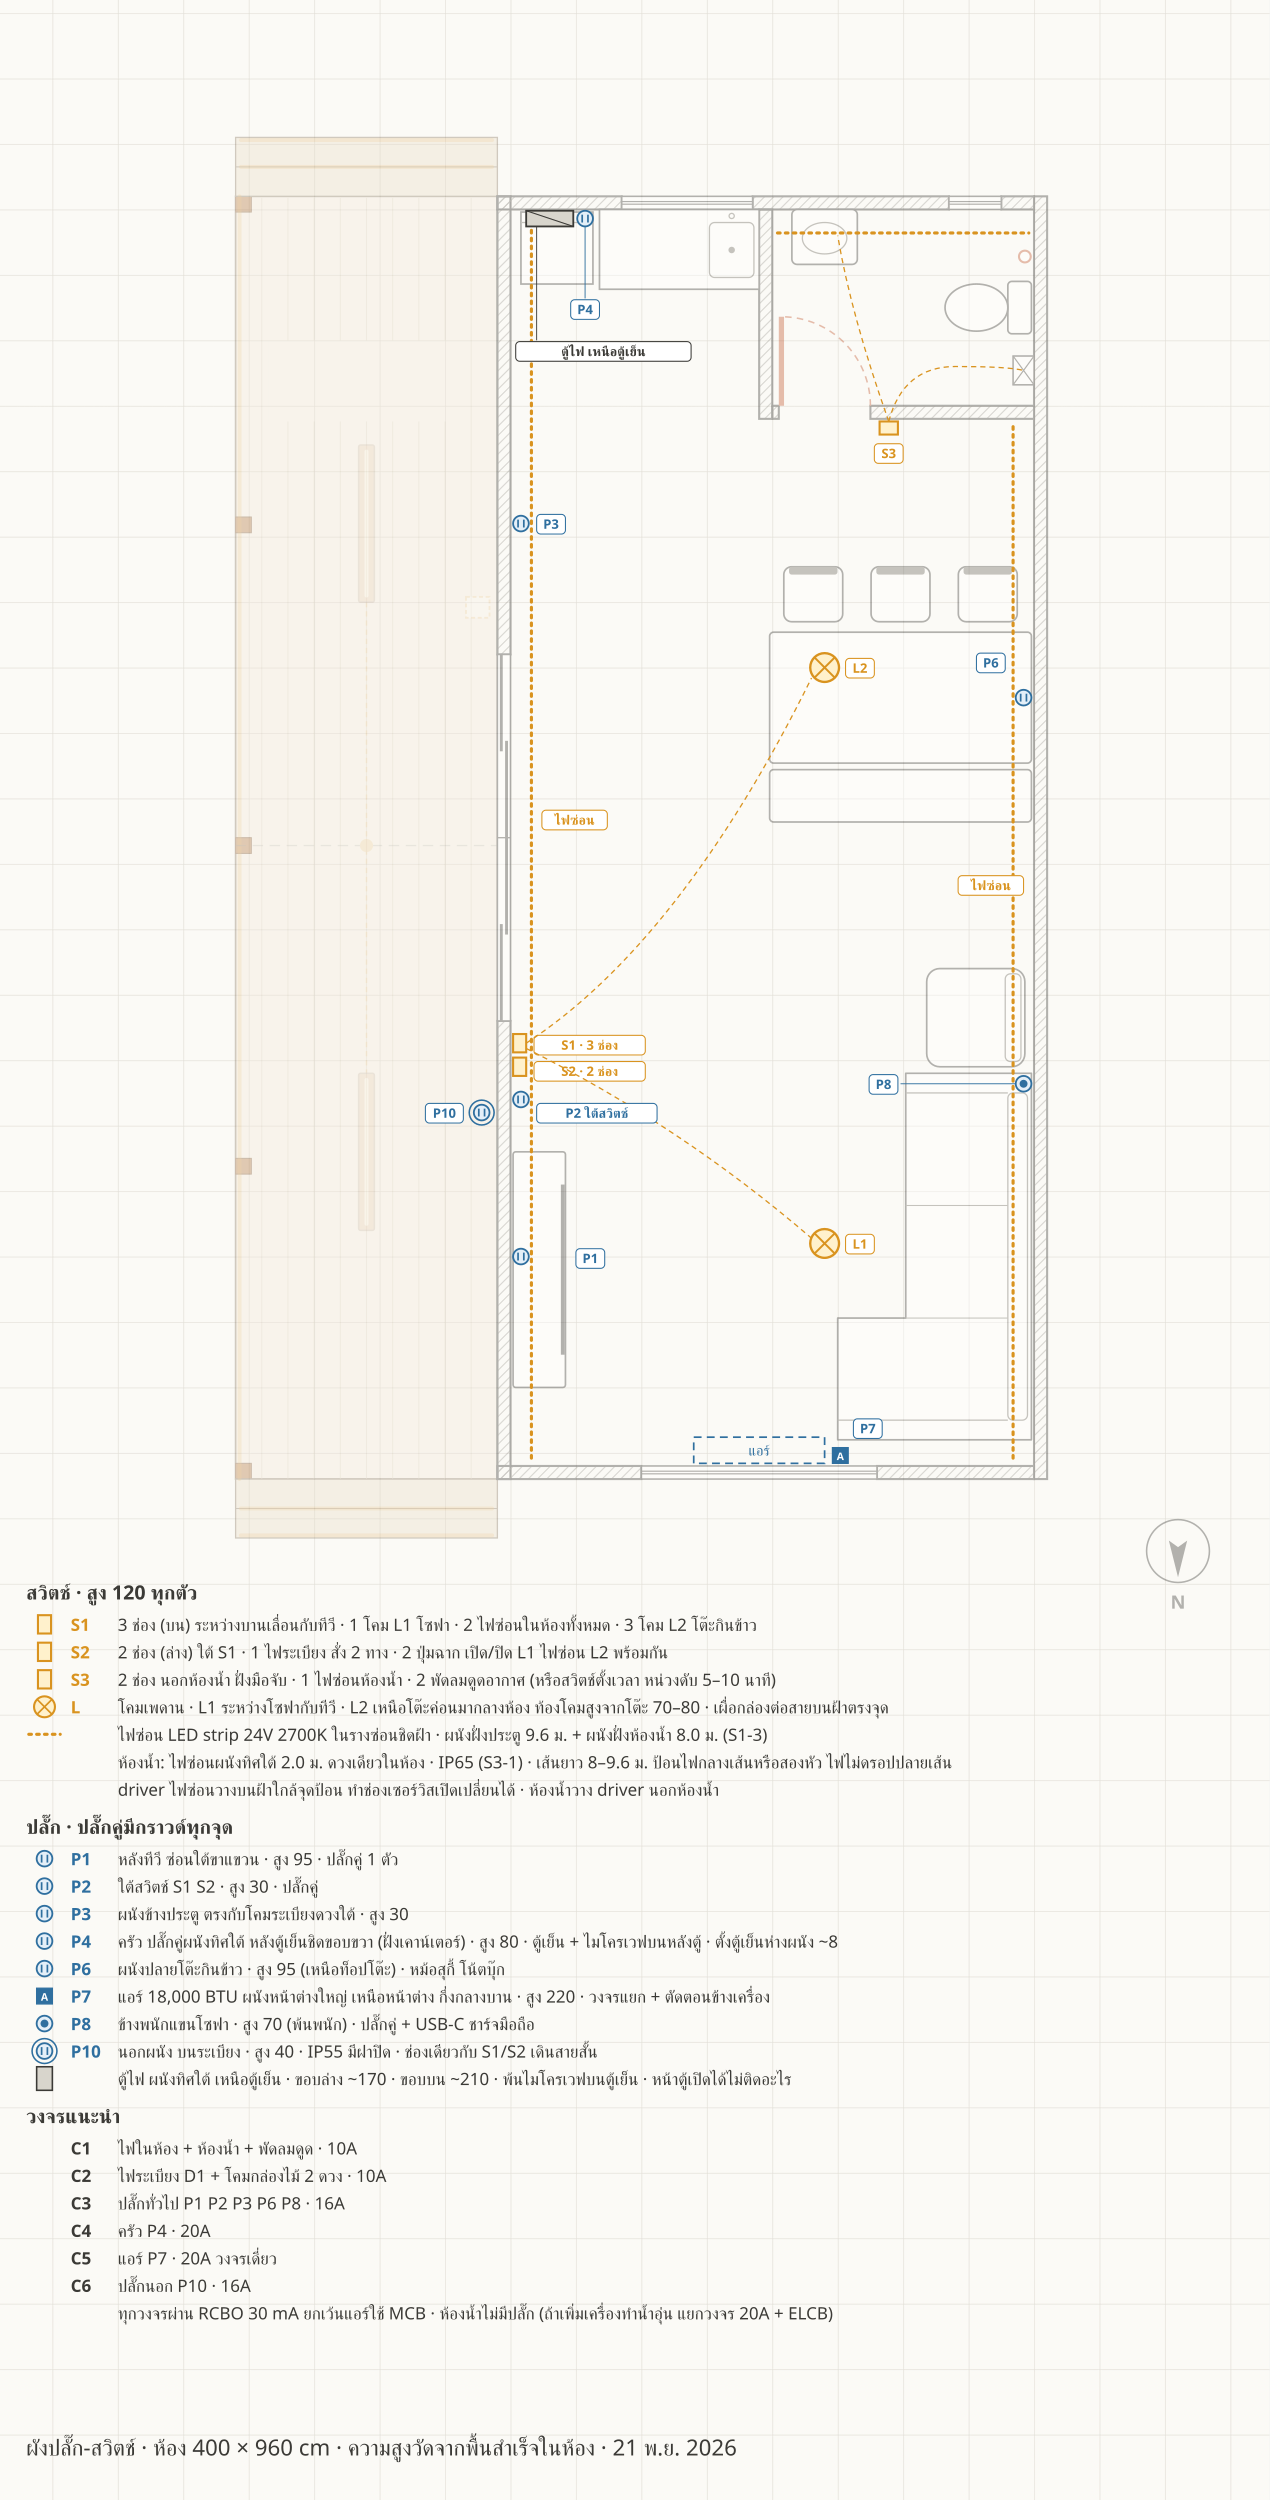
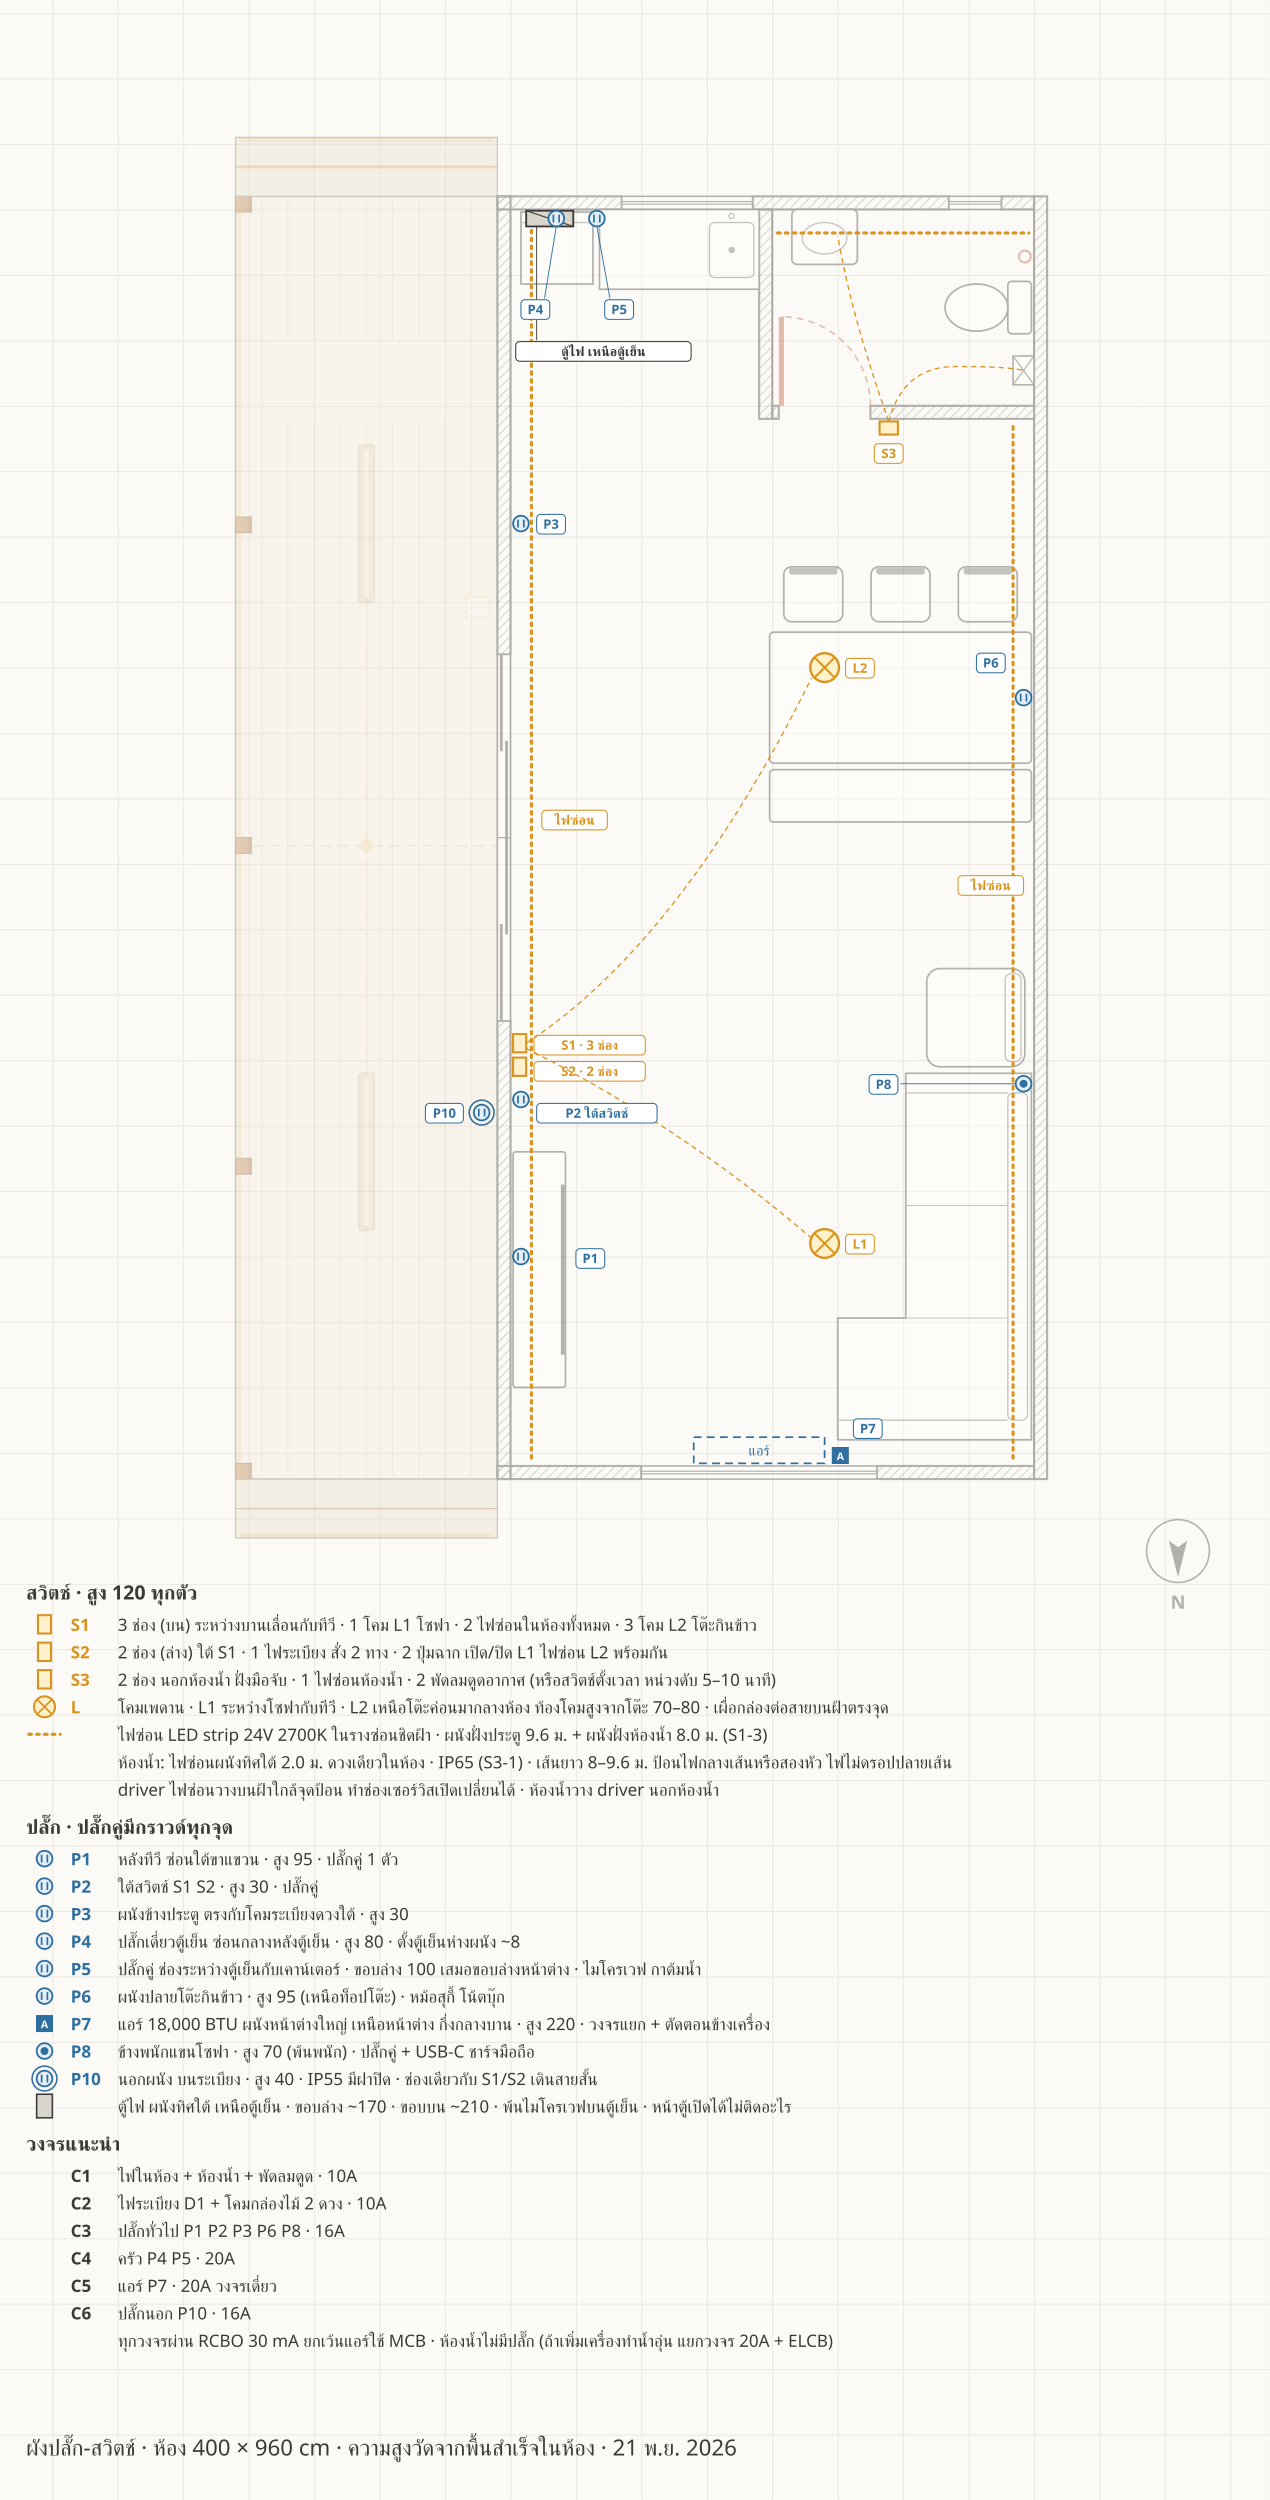
<svg xmlns="http://www.w3.org/2000/svg" viewBox="-390 -160 970 1910" width="970" height="1910" font-family="Leelawadee UI, Tahoma, sans-serif">
  <defs>
    <pattern id="grid" width="50" height="50" patternUnits="userSpaceOnUse" x="0" y="0">
      <path d="M50 0H0V50" fill="none" stroke="#e3e0d8" stroke-width="1" />
    </pattern>
    <pattern id="hatch" width="5" height="5" patternUnits="userSpaceOnUse" patternTransform="rotate(45)">
      <line x1="0" y1="0" x2="0" y2="5" stroke="#6d6a62" stroke-width="1" />
    </pattern>
  </defs>
  <rect x="-390" y="-160" width="970" height="1910" fill="#fbfaf6" />
  <rect x="-390" y="-160" width="970" height="1910" fill="url(#grid)" />
  <g opacity="0.38">
    <rect x="-210" y="-10" width="200" height="980" fill="#f1e8da" stroke="#8a7a64" stroke-width="1.3" />
    <line x1="-190" y1="-10" x2="-190" y2="970" stroke="#ddd0bc" stroke-width="0.8" />
    <line x1="-170" y1="-10" x2="-170" y2="970" stroke="#ddd0bc" stroke-width="0.8" />
    <line x1="-150" y1="-10" x2="-150" y2="970" stroke="#ddd0bc" stroke-width="0.8" />
    <line x1="-130" y1="-10" x2="-130" y2="970" stroke="#ddd0bc" stroke-width="0.8" />
    <line x1="-110" y1="-10" x2="-110" y2="970" stroke="#ddd0bc" stroke-width="0.8" />
    <line x1="-90" y1="-10" x2="-90" y2="970" stroke="#ddd0bc" stroke-width="0.8" />
    <line x1="-70" y1="-10" x2="-70" y2="970" stroke="#ddd0bc" stroke-width="0.8" />
    <line x1="-50" y1="-10" x2="-50" y2="970" stroke="#ddd0bc" stroke-width="0.8" />
    <line x1="-30" y1="-10" x2="-30" y2="970" stroke="#ddd0bc" stroke-width="0.8" />
    <rect x="-210" y="-10" width="12" height="12" fill="#b47a45" stroke="#7d5430" stroke-width="0.8" />
    <rect x="-210" y="235" width="12" height="12" fill="#b47a45" stroke="#7d5430" stroke-width="0.8" />
    <rect x="-210" y="480" width="12" height="12" fill="#b47a45" stroke="#7d5430" stroke-width="0.8" />
    <rect x="-210" y="725" width="12" height="12" fill="#b47a45" stroke="#7d5430" stroke-width="0.8" />
    <rect x="-210" y="958" width="12" height="12" fill="#b47a45" stroke="#7d5430" stroke-width="0.8" />
    <rect x="-210" y="-55" width="200" height="45" fill="#e8dcc8" stroke="#8a7a64" stroke-width="1" />
    <rect x="-210" y="970" width="200" height="45" fill="#e8dcc8" stroke="#8a7a64" stroke-width="1" />
    <line x1="-210" y1="-32.5" x2="-10" y2="-32.5" stroke="#8a7a64" stroke-width="0.8" />
    <line x1="-210" y1="992.5" x2="-10" y2="992.5" stroke="#8a7a64" stroke-width="0.8" />
    <rect x="-185" y="100" width="150" height="62" fill="#f1e8da" />
    <g opacity="0.3">
      <line x1="-207" y1="-10" x2="-207" y2="970" stroke="#d9931f" stroke-width="3" stroke-linecap="round" />
      <line x1="-206" y1="-32.5" x2="-14" y2="-32.5" stroke="#d9931f" stroke-width="3" stroke-linecap="round" />
      <line x1="-206" y1="-53" x2="-14" y2="-53" stroke="#d9931f" stroke-width="3" stroke-linecap="round" />
      <line x1="-206" y1="992.5" x2="-14" y2="992.5" stroke="#d9931f" stroke-width="3" stroke-linecap="round" />
      <line x1="-206" y1="1013" x2="-14" y2="1013" stroke="#d9931f" stroke-width="3" stroke-linecap="round" />
      <line x1="-210" y1="486" x2="-10" y2="486" stroke="#6d6a62" stroke-width="1" stroke-dasharray="8 5" />
      <line x1="-110" y1="300" x2="-110" y2="660" stroke="#d9931f" stroke-width="1.2" stroke-dasharray="4 3" />
      <rect x="-116" y="180" width="12" height="120" rx="1.5" fill="#c98b52" stroke="#7d5430" stroke-width="1.2" />
      <line x1="-110" y1="185" x2="-110" y2="295" stroke="#fff1cc" stroke-width="3" stroke-linecap="round" />
      <rect x="-116" y="660" width="12" height="120" rx="1.5" fill="#c98b52" stroke="#7d5430" stroke-width="1.2" />
      <line x1="-110" y1="665" x2="-110" y2="775" stroke="#fff1cc" stroke-width="3" stroke-linecap="round" />
      <circle cx="-110" cy="486" r="5" fill="#d9931f" />
      <rect x="-34" y="296" width="18" height="16" fill="#fff" stroke="#d9931f" stroke-width="1.4" stroke-dasharray="3 2" />
    </g>
    <rect x="-10" y="-10" width="10" height="350" fill="url(#hatch)" stroke="#3b3a36" stroke-width="1.6" />
    <rect x="-10" y="620" width="10" height="350" fill="url(#hatch)" stroke="#3b3a36" stroke-width="1.6" />
    <rect x="400" y="-10" width="10" height="980" fill="url(#hatch)" stroke="#3b3a36" stroke-width="1.6" />
    <rect x="-10" y="-10" width="95" height="10" fill="url(#hatch)" stroke="#3b3a36" stroke-width="1.6" />
    <rect x="185" y="-10" width="150" height="10" fill="url(#hatch)" stroke="#3b3a36" stroke-width="1.6" />
    <rect x="375" y="-10" width="25" height="10" fill="url(#hatch)" stroke="#3b3a36" stroke-width="1.6" />
    <rect x="-10" y="960" width="110" height="10" fill="url(#hatch)" stroke="#3b3a36" stroke-width="1.6" />
    <rect x="280" y="960" width="120" height="10" fill="url(#hatch)" stroke="#3b3a36" stroke-width="1.6" />
    <rect x="85" y="-10" width="100" height="10" fill="#fff" stroke="#3b3a36" stroke-width="1.2" />
    <g stroke="#3b3a36" stroke-width="0.9">
      <line x1="85" y1="-6" x2="185" y2="-6" />
      <line x1="85" y1="-4" x2="185" y2="-4" />
    </g>
    <rect x="335" y="-10" width="40" height="10" fill="#fff" stroke="#3b3a36" stroke-width="1.2" />
    <g stroke="#3b3a36" stroke-width="0.9">
      <line x1="335" y1="-6" x2="375" y2="-6" />
      <line x1="335" y1="-4" x2="375" y2="-4" />
    </g>
    <rect x="100" y="960" width="180" height="10" fill="#fff" stroke="#3b3a36" stroke-width="1.2" />
    <g stroke="#3b3a36" stroke-width="0.9">
      <line x1="100" y1="964" x2="280" y2="964" />
      <line x1="100" y1="966" x2="280" y2="966" />
    </g>
    <rect x="-10" y="340" width="10" height="280" fill="#fff" stroke="#3b3a36" stroke-width="1.2" />
    <g stroke="#3b3a36" stroke-width="2.2">
      <line x1="-7" y1="340" x2="-7" y2="414" />
      <line x1="-7" y1="546" x2="-7" y2="620" />
      <line x1="-3" y1="406" x2="-3" y2="480" />
      <line x1="-3" y1="480" x2="-3" y2="554" />
    </g>
    <line x1="-10" y1="480" x2="0" y2="480" stroke="#3b3a36" stroke-width="1" />
    <rect x="190" y="0" width="10" height="160" fill="url(#hatch)" stroke="#3b3a36" stroke-width="1.6" />
    <rect x="200" y="150" width="5" height="10" fill="url(#hatch)" stroke="#3b3a36" stroke-width="1.6" />
    <rect x="275" y="150" width="125" height="10" fill="url(#hatch)" stroke="#3b3a36" stroke-width="1.6" />
    <rect x="205" y="82" width="4" height="68" fill="#c0562f" />
    <path d="M275 150 A68 68 0 0 0 207 82" fill="none" stroke="#c0562f" stroke-width="1.2" stroke-dasharray="5 4" />
    <rect x="8" y="2" width="55" height="55" fill="#fff" stroke="#3b3a36" stroke-width="1.3" />
    <line x1="8" y1="10" x2="63" y2="10" stroke="#6d6a62" stroke-width="1" />
    <rect x="68" y="0" width="122" height="61" fill="#fff" stroke="#3b3a36" stroke-width="1.3" />
    <rect x="152" y="10" width="34" height="42" rx="4" fill="none" stroke="#6d6a62" stroke-width="1" />
    <circle cx="169" cy="31" r="2.5" fill="#6d6a62" />
    <circle cx="169" cy="5" r="2" fill="none" stroke="#6d6a62" stroke-width="1" />
    <rect x="215" y="0" width="50" height="42" rx="4" fill="#fff" stroke="#3b3a36" stroke-width="1.3" />
    <ellipse cx="240" cy="22" rx="17" ry="12" fill="none" stroke="#6d6a62" stroke-width="1" />
    <rect x="380" y="55" width="18" height="40" rx="3" fill="#fff" stroke="#3b3a36" stroke-width="1.3" />
    <ellipse cx="356" cy="75" rx="24" ry="18" fill="#fff" stroke="#3b3a36" stroke-width="1.3" />
    <circle cx="393" cy="36" r="4.5" fill="#fff" stroke="#c0562f" stroke-width="1.6" />
    <rect x="384" y="112" width="16" height="22" fill="#fff" stroke="#3b3a36" stroke-width="1.2" />
    <path d="M384 112 L400 134 M400 112 L384 134" stroke="#3b3a36" stroke-width="0.9" />
    <rect x="208.833" y="273" width="45" height="42" rx="6" fill="#fff" stroke="#3b3a36" stroke-width="1.3" />
    <rect x="212.833" y="273" width="37" height="6" rx="2" fill="#6d6a62" />
    <rect x="275.5" y="273" width="45" height="42" rx="6" fill="#fff" stroke="#3b3a36" stroke-width="1.3" />
    <rect x="279.5" y="273" width="37" height="6" rx="2" fill="#6d6a62" />
    <rect x="342.167" y="273" width="45" height="42" rx="6" fill="#fff" stroke="#3b3a36" stroke-width="1.3" />
    <rect x="346.167" y="273" width="37" height="6" rx="2" fill="#6d6a62" />
    <rect x="198" y="323" width="200" height="100" rx="3" fill="#fff" stroke="#3b3a36" stroke-width="1.3" />
    <rect x="198" y="428" width="200" height="40" rx="3" fill="#fff" stroke="#3b3a36" stroke-width="1.3" />
    <rect x="318" y="580" width="75" height="75" rx="10" fill="#fff" stroke="#3b3a36" stroke-width="1.3" />
    <rect x="378" y="584" width="12" height="67" rx="4" fill="none" stroke="#6d6a62" stroke-width="1" />
    <path d="M302 660 H398 V940 H250 V847 H302 Z" stroke-linejoin="round" fill="#fff" stroke="#3b3a36" stroke-width="1.3" />
    <rect x="380" y="675" width="15" height="250" rx="4" fill="none" stroke="#6d6a62" stroke-width="1" />
    <line x1="302" y1="675" x2="380" y2="675" stroke="#6d6a62" stroke-width="1" />
    <line x1="250" y1="925" x2="380" y2="925" stroke="#6d6a62" stroke-width="1" />
    <line x1="302" y1="761" x2="380" y2="761" stroke="#6d6a62" stroke-width="0.8" />
    <line x1="302" y1="847" x2="380" y2="847" stroke="#6d6a62" stroke-width="0.8" />
    <rect x="2" y="720" width="40" height="180" rx="2" fill="#fff" stroke="#3b3a36" stroke-width="1.3" />
    <line x1="40" y1="745" x2="40" y2="875" stroke="#3b3a36" stroke-width="3" />
    <g transform="translate(510 1025)">
      <circle r="24" fill="none" stroke="#3b3a36" stroke-width="1.2" />
      <path d="M0 20 L7 -8 L0 -3 L-7 -8 Z" fill="#3b3a36" />
      <text x="0" y="44" font-size="14" font-weight="600" text-anchor="middle" fill="#3b3a36">N</text>
    </g>
  </g>
  <rect x="2" y="630" width="10" height="14" fill="#fff1cc" stroke="#d9931f" stroke-width="1.6" />
  <rect x="2" y="648" width="10" height="14" fill="#fff1cc" stroke="#d9931f" stroke-width="1.6" />
  <rect x="18" y="631" width="85" height="15" rx="3" fill="#fff" stroke="#d9931f" stroke-width="0.8" />
  <text x="60.5" y="642" font-size="10" font-weight="600" text-anchor="middle" fill="#d9931f">S1 · 3 ช่อง</text>
  <rect x="18" y="651" width="85" height="15" rx="3" fill="#fff" stroke="#d9931f" stroke-width="0.8" />
  <text x="60.5" y="662" font-size="10" font-weight="600" text-anchor="middle" fill="#d9931f">S2 · 2 ช่อง</text>
  <line x1="16" y1="4" x2="16" y2="956" stroke="#d9931f" stroke-width="2.4" stroke-dasharray="2 4" stroke-linecap="round" />
  <line x1="384" y1="166" x2="384" y2="956" stroke="#d9931f" stroke-width="2.4" stroke-dasharray="2 4" stroke-linecap="round" />
  <line x1="204" y1="18" x2="396" y2="18" stroke="#d9931f" stroke-width="2.4" stroke-dasharray="2 4" stroke-linecap="round" />
  <rect x="342" y="509" width="50" height="15" rx="3" fill="#fff" stroke="#d9931f" stroke-width="0.8" />
  <text x="367" y="520" font-size="10" font-weight="600" text-anchor="middle" fill="#d9931f">ไฟซ่อน</text>
  <rect x="24" y="459" width="50" height="15" rx="3" fill="#fff" stroke="#d9931f" stroke-width="0.8" />
  <text x="49" y="470" font-size="10" font-weight="600" text-anchor="middle" fill="#d9931f">ไฟซ่อน</text>
  <path d="M289 162 Q260 80 250 20" fill="none" stroke="#d9931f" stroke-width="1" stroke-dasharray="4 3" />
  <path d="M12 637 Q130 560 230 358" fill="none" stroke="#d9931f" stroke-width="1" stroke-dasharray="4 3" />
  <path d="M12 641 Q130 700 230 786" fill="none" stroke="#d9931f" stroke-width="1" stroke-dasharray="4 3" />
  <circle cx="240" cy="350" r="11" fill="#fff1cc" stroke="#d9931f" stroke-width="1.8" />
  <path d="M232.2 342.2 L247.8 357.8 M247.8 342.2 L232.2 357.8" stroke="#d9931f" stroke-width="1.5" />
  <rect x="256" y="343" width="22" height="15" rx="3" fill="#fff" stroke="#d9931f" stroke-width="0.8" />
  <text x="267" y="354" font-size="10" font-weight="600" text-anchor="middle" fill="#d9931f">L2</text>
  <circle cx="240" cy="790" r="11" fill="#fff1cc" stroke="#d9931f" stroke-width="1.8" />
  <path d="M232.2 782.2 L247.8 797.8 M247.8 782.2 L232.2 797.8" stroke="#d9931f" stroke-width="1.5" />
  <rect x="256" y="783" width="22" height="15" rx="3" fill="#fff" stroke="#d9931f" stroke-width="0.8" />
  <text x="267" y="794" font-size="10" font-weight="600" text-anchor="middle" fill="#d9931f">L1</text>
  <rect x="282" y="162" width="14" height="10" fill="#fff1cc" stroke="#d9931f" stroke-width="1.6" />
  <rect x="278" y="179" width="22" height="15" rx="3" fill="#fff" stroke="#d9931f" stroke-width="0.8" />
  <text x="289" y="190" font-size="10" font-weight="600" text-anchor="middle" fill="#d9931f">S3</text>
  <path d="M289 162 Q300 120 340 120 T392 123" fill="none" stroke="#d9931f" stroke-width="1" stroke-dasharray="4 3" />
  <rect x="12" y="1" width="36" height="12" fill="#d8d5cc" stroke="#3b3a36" stroke-width="1.4" />
  <line x1="12" y1="1" x2="48" y2="13" stroke="#3b3a36" stroke-width="0.8" />
  <line x1="20" y1="13" x2="20" y2="100" stroke="#3b3a36" stroke-width="0.7" />
  <rect x="4" y="101" width="134" height="15" rx="3" fill="#fff" stroke="#3b3a36" stroke-width="0.8" />
  <text x="71" y="112" font-size="10" font-weight="600" text-anchor="middle" fill="#3b3a36">ตู้ไฟ เหนือตู้เย็น</text>
  <circle cx="8" cy="800" r="6" fill="#e4eff8" stroke="#2f6f9f" stroke-width="1.4" />
  <g stroke="#2f6f9f" stroke-width="1.3">
    <line x1="5.8" y1="797" x2="5.8" y2="803" />
    <line x1="10.2" y1="797" x2="10.2" y2="803" />
  </g>
  <rect x="50" y="794" width="22" height="15" rx="3" fill="#fff" stroke="#2f6f9f" stroke-width="0.8" />
  <text x="61" y="805" font-size="10" font-weight="600" text-anchor="middle" fill="#2f6f9f">P1</text>
  <circle cx="8" cy="680" r="6" fill="#e4eff8" stroke="#2f6f9f" stroke-width="1.4" />
  <g stroke="#2f6f9f" stroke-width="1.3">
    <line x1="5.8" y1="677" x2="5.8" y2="683" />
    <line x1="10.2" y1="677" x2="10.2" y2="683" />
  </g>
  <rect x="20" y="683" width="92" height="15" rx="3" fill="#fff" stroke="#2f6f9f" stroke-width="0.8" />
  <text x="66" y="694" font-size="10" font-weight="600" text-anchor="middle" fill="#2f6f9f">P2 ใต้สวิตช์</text>
  <circle cx="8" cy="240" r="6" fill="#e4eff8" stroke="#2f6f9f" stroke-width="1.4" />
  <g stroke="#2f6f9f" stroke-width="1.3">
    <line x1="5.8" y1="237" x2="5.8" y2="243" />
    <line x1="10.2" y1="237" x2="10.2" y2="243" />
  </g>
  <rect x="20" y="233" width="22" height="15" rx="3" fill="#fff" stroke="#2f6f9f" stroke-width="0.8" />
  <text x="31" y="244" font-size="10" font-weight="600" text-anchor="middle" fill="#2f6f9f">P3</text>
-   <circle cx="57" cy="7" r="6" fill="#e4eff8" stroke="#2f6f9f" stroke-width="1.4" />
-   <g stroke="#2f6f9f" stroke-width="1.3">
-     <line x1="54.8" y1="4" x2="54.8" y2="10" />
-     <line x1="59.2" y1="4" x2="59.2" y2="10" />
-   </g>
-   <rect x="46" y="69" width="22" height="15" rx="3" fill="#fff" stroke="#2f6f9f" stroke-width="0.8" />
-   <text x="57" y="80" font-size="10" font-weight="600" text-anchor="middle" fill="#2f6f9f">P4</text>
-   <line x1="57" y1="13" x2="57" y2="68" stroke="#2f6f9f" stroke-width="0.7" />
+   <circle cx="35" cy="7" r="6" fill="#e4eff8" stroke="#2f6f9f" stroke-width="1.4" />
+   <g stroke="#2f6f9f" stroke-width="1.3">
+     <line x1="32.8" y1="4" x2="32.8" y2="10" />
+     <line x1="37.2" y1="4" x2="37.2" y2="10" />
+   </g>
+   <rect x="8" y="69" width="22" height="15" rx="3" fill="#fff" stroke="#2f6f9f" stroke-width="0.8" />
+   <text x="19" y="80" font-size="10" font-weight="600" text-anchor="middle" fill="#2f6f9f">P4</text>
+   <line x1="35" y1="13" x2="26" y2="68" stroke="#2f6f9f" stroke-width="0.7" />
+   <circle cx="66" cy="7" r="6" fill="#e4eff8" stroke="#2f6f9f" stroke-width="1.4" />
+   <g stroke="#2f6f9f" stroke-width="1.3">
+     <line x1="63.8" y1="4" x2="63.8" y2="10" />
+     <line x1="68.2" y1="4" x2="68.2" y2="10" />
+   </g>
+   <rect x="72" y="69" width="22" height="15" rx="3" fill="#fff" stroke="#2f6f9f" stroke-width="0.8" />
+   <text x="83" y="80" font-size="10" font-weight="600" text-anchor="middle" fill="#2f6f9f">P5</text>
+   <line x1="66" y1="13" x2="76" y2="68" stroke="#2f6f9f" stroke-width="0.7" />
  <circle cx="392" cy="373" r="6" fill="#e4eff8" stroke="#2f6f9f" stroke-width="1.4" />
  <g stroke="#2f6f9f" stroke-width="1.3">
    <line x1="389.8" y1="370" x2="389.8" y2="376" />
    <line x1="394.2" y1="370" x2="394.2" y2="376" />
  </g>
  <rect x="356" y="339" width="22" height="15" rx="3" fill="#fff" stroke="#2f6f9f" stroke-width="0.8" />
  <text x="367" y="350" font-size="10" font-weight="600" text-anchor="middle" fill="#2f6f9f">P6</text>
  <rect x="140" y="938" width="100" height="20" fill="none" stroke="#2f6f9f" stroke-width="1.3" stroke-dasharray="6 4" />
  <text x="190" y="952" font-size="11" font-weight="400" text-anchor="middle" fill="#2f6f9f">แอร์</text>
  <rect x="246" y="946" width="12" height="12" fill="#2f6f9f" stroke="#2f6f9f" />
  <text x="252" y="955.5" font-size="8" font-weight="700" text-anchor="middle" fill="#fff">A</text>
  <rect x="262" y="924" width="22" height="15" rx="3" fill="#fff" stroke="#2f6f9f" stroke-width="0.8" />
  <text x="273" y="935" font-size="10" font-weight="600" text-anchor="middle" fill="#2f6f9f">P7</text>
  <circle cx="392" cy="668" r="6" fill="#e4eff8" stroke="#2f6f9f" stroke-width="1.4" />
  <g stroke="#2f6f9f" stroke-width="1.3">
    <circle cx="392" cy="668" r="2.4" fill="#2f6f9f" />
  </g>
  <rect x="274" y="661" width="22" height="15" rx="3" fill="#fff" stroke="#2f6f9f" stroke-width="0.8" />
  <text x="285" y="672" font-size="10" font-weight="600" text-anchor="middle" fill="#2f6f9f">P8</text>
  <line x1="386" y1="668" x2="298" y2="668" stroke="#2f6f9f" stroke-width="0.7" />
  <circle cx="-22" cy="690" r="9.5" fill="none" stroke="#2f6f9f" stroke-width="1.2" />
  <circle cx="-22" cy="690" r="6" fill="#e4eff8" stroke="#2f6f9f" stroke-width="1.4" />
  <g stroke="#2f6f9f" stroke-width="1.3">
    <line x1="-24.2" y1="687" x2="-24.2" y2="693" />
    <line x1="-19.8" y1="687" x2="-19.8" y2="693" />
  </g>
  <rect x="-65" y="683" width="29" height="15" rx="3" fill="#fff" stroke="#2f6f9f" stroke-width="0.8" />
  <text x="-50.5" y="694" font-size="10" font-weight="600" text-anchor="middle" fill="#2f6f9f">P10</text>
  <text x="-370" y="1062" font-size="15" font-weight="600" text-anchor="start" fill="#3b3a36">สวิตช์ · สูง 120 ทุกตัว</text>
  <rect x="-361" y="1074" width="10" height="14" fill="#fff1cc" stroke="#d9931f" stroke-width="1.6" />
  <text x="-336" y="1086" font-size="13" font-weight="600" text-anchor="start" fill="#d9931f">S1</text>
  <text x="-300" y="1086" font-size="13" font-weight="400" text-anchor="start" fill="#3b3a36">3 ช่อง (บน) ระหว่างบานเลื่อนกับทีวี · 1 โคม L1 โซฟา · 2 ไฟซ่อนในห้องทั้งหมด · 3 โคม L2 โต๊ะกินข้าว</text>
  <rect x="-361" y="1095" width="10" height="14" fill="#fff1cc" stroke="#d9931f" stroke-width="1.6" />
  <text x="-336" y="1107" font-size="13" font-weight="600" text-anchor="start" fill="#d9931f">S2</text>
  <text x="-300" y="1107" font-size="13" font-weight="400" text-anchor="start" fill="#3b3a36">2 ช่อง (ล่าง) ใต้ S1 · 1 ไฟระเบียง สั่ง 2 ทาง · 2 ปุ่มฉาก เปิด/ปิด L1 ไฟซ่อน L2 พร้อมกัน</text>
  <rect x="-361" y="1116" width="10" height="14" fill="#fff1cc" stroke="#d9931f" stroke-width="1.6" />
  <text x="-336" y="1128" font-size="13" font-weight="600" text-anchor="start" fill="#d9931f">S3</text>
  <text x="-300" y="1128" font-size="13" font-weight="400" text-anchor="start" fill="#3b3a36">2 ช่อง นอกห้องน้ำ ฝั่งมือจับ · 1 ไฟซ่อนห้องน้ำ · 2 พัดลมดูดอากาศ (หรือสวิตช์ตั้งเวลา หน่วงดับ 5–10 นาที)</text>
  <circle cx="-356" cy="1144" r="8" fill="#fff1cc" stroke="#d9931f" stroke-width="1.6" />
  <path d="M-361.6 1138.4 L-350.4 1149.6 M-350.4 1138.4 L-361.6 1149.6" stroke="#d9931f" stroke-width="1.3" />
  <text x="-336" y="1149" font-size="13" font-weight="600" text-anchor="start" fill="#d9931f">L</text>
  <text x="-300" y="1149" font-size="13" font-weight="400" text-anchor="start" fill="#3b3a36">โคมเพดาน · L1 ระหว่างโซฟากับทีวี · L2 เหนือโต๊ะค่อนมากลางห้อง ท้องโคมสูงจากโต๊ะ 70–80 · เผื่อกล่องต่อสายบนฝ้าตรงจุด</text>
  <line x1="-368" y1="1165" x2="-344" y2="1165" stroke="#d9931f" stroke-width="2.4" stroke-dasharray="2 4" stroke-linecap="round" />
  <text x="-300" y="1170" font-size="13" font-weight="400" text-anchor="start" fill="#3b3a36">ไฟซ่อน LED strip 24V 2700K ในรางซ่อนชิดฝ้า · ผนังฝั่งประตู 9.6 ม. + ผนังฝั่งห้องน้ำ 8.0 ม. (S1-3)</text>
  <text x="-300" y="1191" font-size="13" font-weight="400" text-anchor="start" fill="#3b3a36">ห้องน้ำ: ไฟซ่อนผนังทิศใต้ 2.0 ม. ดวงเดียวในห้อง · IP65 (S3-1) · เส้นยาว 8–9.6 ม. ป้อนไฟกลางเส้นหรือสองหัว ไฟไม่ดรอปปลายเส้น</text>
  <text x="-300" y="1212" font-size="13" font-weight="400" text-anchor="start" fill="#3b3a36">driver ไฟซ่อนวางบนฝ้าใกล้จุดป้อน ทำช่องเซอร์วิสเปิดเปลี่ยนได้ · ห้องน้ำวาง driver นอกห้องน้ำ</text>
  <text x="-370" y="1241" font-size="15" font-weight="600" text-anchor="start" fill="#3b3a36">ปลั๊ก · ปลั๊กคู่มีกราวด์ทุกจุด</text>
  <circle cx="-356" cy="1260" r="6" fill="#e4eff8" stroke="#2f6f9f" stroke-width="1.4" />
  <g stroke="#2f6f9f" stroke-width="1.3">
    <line x1="-358.2" y1="1257" x2="-358.2" y2="1263" />
    <line x1="-353.8" y1="1257" x2="-353.8" y2="1263" />
  </g>
  <text x="-336" y="1265" font-size="13" font-weight="600" text-anchor="start" fill="#2f6f9f">P1</text>
  <text x="-300" y="1265" font-size="13" font-weight="400" text-anchor="start" fill="#3b3a36">หลังทีวี ซ่อนใต้ขาแขวน · สูง 95 · ปลั๊กคู่ 1 ตัว</text>
  <circle cx="-356" cy="1281" r="6" fill="#e4eff8" stroke="#2f6f9f" stroke-width="1.4" />
  <g stroke="#2f6f9f" stroke-width="1.3">
    <line x1="-358.2" y1="1278" x2="-358.2" y2="1284" />
    <line x1="-353.8" y1="1278" x2="-353.8" y2="1284" />
  </g>
  <text x="-336" y="1286" font-size="13" font-weight="600" text-anchor="start" fill="#2f6f9f">P2</text>
  <text x="-300" y="1286" font-size="13" font-weight="400" text-anchor="start" fill="#3b3a36">ใต้สวิตช์ S1 S2 · สูง 30 · ปลั๊กคู่</text>
  <circle cx="-356" cy="1302" r="6" fill="#e4eff8" stroke="#2f6f9f" stroke-width="1.4" />
  <g stroke="#2f6f9f" stroke-width="1.3">
    <line x1="-358.2" y1="1299" x2="-358.2" y2="1305" />
    <line x1="-353.8" y1="1299" x2="-353.8" y2="1305" />
  </g>
  <text x="-336" y="1307" font-size="13" font-weight="600" text-anchor="start" fill="#2f6f9f">P3</text>
  <text x="-300" y="1307" font-size="13" font-weight="400" text-anchor="start" fill="#3b3a36">ผนังข้างประตู ตรงกับโคมระเบียงดวงใต้ · สูง 30</text>
  <circle cx="-356" cy="1323" r="6" fill="#e4eff8" stroke="#2f6f9f" stroke-width="1.4" />
  <g stroke="#2f6f9f" stroke-width="1.3">
    <line x1="-358.2" y1="1320" x2="-358.2" y2="1326" />
    <line x1="-353.8" y1="1320" x2="-353.8" y2="1326" />
  </g>
  <text x="-336" y="1328" font-size="13" font-weight="600" text-anchor="start" fill="#2f6f9f">P4</text>
-   <text x="-300" y="1328" font-size="13" font-weight="400" text-anchor="start" fill="#3b3a36">ครัว ปลั๊กคู่ผนังทิศใต้ หลังตู้เย็นชิดขอบขวา (ฝั่งเคาน์เตอร์) · สูง 80 · ตู้เย็น + ไมโครเวฟบนหลังตู้ · ตั้งตู้เย็นห่างผนัง ~8</text>
+   <text x="-300" y="1328" font-size="13" font-weight="400" text-anchor="start" fill="#3b3a36">ปลั๊กเดี่ยวตู้เย็น ซ่อนกลางหลังตู้เย็น · สูง 80 · ตั้งตู้เย็นห่างผนัง ~8</text>
  <circle cx="-356" cy="1344" r="6" fill="#e4eff8" stroke="#2f6f9f" stroke-width="1.4" />
  <g stroke="#2f6f9f" stroke-width="1.3">
    <line x1="-358.2" y1="1341" x2="-358.2" y2="1347" />
    <line x1="-353.8" y1="1341" x2="-353.8" y2="1347" />
  </g>
-   <text x="-336" y="1349" font-size="13" font-weight="600" text-anchor="start" fill="#2f6f9f">P6</text>
-   <text x="-300" y="1349" font-size="13" font-weight="400" text-anchor="start" fill="#3b3a36">ผนังปลายโต๊ะกินข้าว · สูง 95 (เหนือท็อปโต๊ะ) · หม้อสุกี้ โน้ตบุ๊ก</text>
-   <rect x="-362" y="1359" width="12" height="12" fill="#2f6f9f" stroke="#2f6f9f" />
-   <text x="-356" y="1368.5" font-size="8" font-weight="700" text-anchor="middle" fill="#fff">A</text>
-   <text x="-336" y="1370" font-size="13" font-weight="600" text-anchor="start" fill="#2f6f9f">P7</text>
-   <text x="-300" y="1370" font-size="13" font-weight="400" text-anchor="start" fill="#3b3a36">แอร์ 18,000 BTU ผนังหน้าต่างใหญ่ เหนือหน้าต่าง กึ่งกลางบาน · สูง 220 · วงจรแยก + ตัดตอนข้างเครื่อง</text>
-   <circle cx="-356" cy="1386" r="6" fill="#e4eff8" stroke="#2f6f9f" stroke-width="1.4" />
-   <g stroke="#2f6f9f" stroke-width="1.3">
-     <circle cx="-356" cy="1386" r="2.4" fill="#2f6f9f" />
-   </g>
-   <text x="-336" y="1391" font-size="13" font-weight="600" text-anchor="start" fill="#2f6f9f">P8</text>
-   <text x="-300" y="1391" font-size="13" font-weight="400" text-anchor="start" fill="#3b3a36">ข้างพนักแขนโซฟา · สูง 70 (พ้นพนัก) · ปลั๊กคู่ + USB-C ชาร์จมือถือ</text>
-   <circle cx="-356" cy="1407" r="9.5" fill="none" stroke="#2f6f9f" stroke-width="1.2" />
+   <text x="-336" y="1349" font-size="13" font-weight="600" text-anchor="start" fill="#2f6f9f">P5</text>
+   <text x="-300" y="1349" font-size="13" font-weight="400" text-anchor="start" fill="#3b3a36">ปลั๊กคู่ ช่องระหว่างตู้เย็นกับเคาน์เตอร์ · ขอบล่าง 100 เสมอขอบล่างหน้าต่าง · ไมโครเวฟ กาต้มน้ำ</text>
+   <circle cx="-356" cy="1365" r="6" fill="#e4eff8" stroke="#2f6f9f" stroke-width="1.4" />
+   <g stroke="#2f6f9f" stroke-width="1.3">
+     <line x1="-358.2" y1="1362" x2="-358.2" y2="1368" />
+     <line x1="-353.8" y1="1362" x2="-353.8" y2="1368" />
+   </g>
+   <text x="-336" y="1370" font-size="13" font-weight="600" text-anchor="start" fill="#2f6f9f">P6</text>
+   <text x="-300" y="1370" font-size="13" font-weight="400" text-anchor="start" fill="#3b3a36">ผนังปลายโต๊ะกินข้าว · สูง 95 (เหนือท็อปโต๊ะ) · หม้อสุกี้ โน้ตบุ๊ก</text>
+   <rect x="-362" y="1380" width="12" height="12" fill="#2f6f9f" stroke="#2f6f9f" />
+   <text x="-356" y="1389.5" font-size="8" font-weight="700" text-anchor="middle" fill="#fff">A</text>
+   <text x="-336" y="1391" font-size="13" font-weight="600" text-anchor="start" fill="#2f6f9f">P7</text>
+   <text x="-300" y="1391" font-size="13" font-weight="400" text-anchor="start" fill="#3b3a36">แอร์ 18,000 BTU ผนังหน้าต่างใหญ่ เหนือหน้าต่าง กึ่งกลางบาน · สูง 220 · วงจรแยก + ตัดตอนข้างเครื่อง</text>
  <circle cx="-356" cy="1407" r="6" fill="#e4eff8" stroke="#2f6f9f" stroke-width="1.4" />
  <g stroke="#2f6f9f" stroke-width="1.3">
-     <line x1="-358.2" y1="1404" x2="-358.2" y2="1410" />
-     <line x1="-353.8" y1="1404" x2="-353.8" y2="1410" />
-   </g>
-   <text x="-336" y="1412" font-size="13" font-weight="600" text-anchor="start" fill="#2f6f9f">P10</text>
-   <text x="-300" y="1412" font-size="13" font-weight="400" text-anchor="start" fill="#3b3a36">นอกผนัง บนระเบียง · สูง 40 · IP55 มีฝาปิด · ช่องเดียวกับ S1/S2 เดินสายสั้น</text>
-   <rect x="-362" y="1419" width="12" height="18" fill="#d8d5cc" stroke="#3b3a36" stroke-width="1.2" />
-   <text x="-300" y="1433" font-size="13" font-weight="400" text-anchor="start" fill="#3b3a36">ตู้ไฟ ผนังทิศใต้ เหนือตู้เย็น · ขอบล่าง ~170 · ขอบบน ~210 · พ้นไมโครเวฟบนตู้เย็น · หน้าตู้เปิดได้ไม่ติดอะไร</text>
-   <text x="-370" y="1462" font-size="15" font-weight="600" text-anchor="start" fill="#3b3a36">วงจรแนะนำ</text>
-   <text x="-336" y="1486" font-size="13" font-weight="600" text-anchor="start" fill="#3b3a36">C1</text>
-   <text x="-300" y="1486" font-size="13" font-weight="400" text-anchor="start" fill="#3b3a36">ไฟในห้อง + ห้องน้ำ + พัดลมดูด · 10A</text>
-   <text x="-336" y="1507" font-size="13" font-weight="600" text-anchor="start" fill="#3b3a36">C2</text>
-   <text x="-300" y="1507" font-size="13" font-weight="400" text-anchor="start" fill="#3b3a36">ไฟระเบียง D1 + โคมกล่องไม้ 2 ดวง · 10A</text>
-   <text x="-336" y="1528" font-size="13" font-weight="600" text-anchor="start" fill="#3b3a36">C3</text>
-   <text x="-300" y="1528" font-size="13" font-weight="400" text-anchor="start" fill="#3b3a36">ปลั๊กทั่วไป P1 P2 P3 P6 P8 · 16A</text>
-   <text x="-336" y="1549" font-size="13" font-weight="600" text-anchor="start" fill="#3b3a36">C4</text>
-   <text x="-300" y="1549" font-size="13" font-weight="400" text-anchor="start" fill="#3b3a36">ครัว P4 · 20A</text>
-   <text x="-336" y="1570" font-size="13" font-weight="600" text-anchor="start" fill="#3b3a36">C5</text>
-   <text x="-300" y="1570" font-size="13" font-weight="400" text-anchor="start" fill="#3b3a36">แอร์ P7 · 20A วงจรเดี่ยว</text>
-   <text x="-336" y="1591" font-size="13" font-weight="600" text-anchor="start" fill="#3b3a36">C6</text>
-   <text x="-300" y="1591" font-size="13" font-weight="400" text-anchor="start" fill="#3b3a36">ปลั๊กนอก P10 · 16A</text>
-   <text x="-300" y="1612" font-size="13" font-weight="400" text-anchor="start" fill="#3b3a36">ทุกวงจรผ่าน RCBO 30 mA ยกเว้นแอร์ใช้ MCB · ห้องน้ำไม่มีปลั๊ก (ถ้าเพิ่มเครื่องทำน้ำอุ่น แยกวงจร 20A + ELCB)</text>
+     <circle cx="-356" cy="1407" r="2.4" fill="#2f6f9f" />
+   </g>
+   <text x="-336" y="1412" font-size="13" font-weight="600" text-anchor="start" fill="#2f6f9f">P8</text>
+   <text x="-300" y="1412" font-size="13" font-weight="400" text-anchor="start" fill="#3b3a36">ข้างพนักแขนโซฟา · สูง 70 (พ้นพนัก) · ปลั๊กคู่ + USB-C ชาร์จมือถือ</text>
+   <circle cx="-356" cy="1428" r="9.5" fill="none" stroke="#2f6f9f" stroke-width="1.2" />
+   <circle cx="-356" cy="1428" r="6" fill="#e4eff8" stroke="#2f6f9f" stroke-width="1.4" />
+   <g stroke="#2f6f9f" stroke-width="1.3">
+     <line x1="-358.2" y1="1425" x2="-358.2" y2="1431" />
+     <line x1="-353.8" y1="1425" x2="-353.8" y2="1431" />
+   </g>
+   <text x="-336" y="1433" font-size="13" font-weight="600" text-anchor="start" fill="#2f6f9f">P10</text>
+   <text x="-300" y="1433" font-size="13" font-weight="400" text-anchor="start" fill="#3b3a36">นอกผนัง บนระเบียง · สูง 40 · IP55 มีฝาปิด · ช่องเดียวกับ S1/S2 เดินสายสั้น</text>
+   <rect x="-362" y="1440" width="12" height="18" fill="#d8d5cc" stroke="#3b3a36" stroke-width="1.2" />
+   <text x="-300" y="1454" font-size="13" font-weight="400" text-anchor="start" fill="#3b3a36">ตู้ไฟ ผนังทิศใต้ เหนือตู้เย็น · ขอบล่าง ~170 · ขอบบน ~210 · พ้นไมโครเวฟบนตู้เย็น · หน้าตู้เปิดได้ไม่ติดอะไร</text>
+   <text x="-370" y="1483" font-size="15" font-weight="600" text-anchor="start" fill="#3b3a36">วงจรแนะนำ</text>
+   <text x="-336" y="1507" font-size="13" font-weight="600" text-anchor="start" fill="#3b3a36">C1</text>
+   <text x="-300" y="1507" font-size="13" font-weight="400" text-anchor="start" fill="#3b3a36">ไฟในห้อง + ห้องน้ำ + พัดลมดูด · 10A</text>
+   <text x="-336" y="1528" font-size="13" font-weight="600" text-anchor="start" fill="#3b3a36">C2</text>
+   <text x="-300" y="1528" font-size="13" font-weight="400" text-anchor="start" fill="#3b3a36">ไฟระเบียง D1 + โคมกล่องไม้ 2 ดวง · 10A</text>
+   <text x="-336" y="1549" font-size="13" font-weight="600" text-anchor="start" fill="#3b3a36">C3</text>
+   <text x="-300" y="1549" font-size="13" font-weight="400" text-anchor="start" fill="#3b3a36">ปลั๊กทั่วไป P1 P2 P3 P6 P8 · 16A</text>
+   <text x="-336" y="1570" font-size="13" font-weight="600" text-anchor="start" fill="#3b3a36">C4</text>
+   <text x="-300" y="1570" font-size="13" font-weight="400" text-anchor="start" fill="#3b3a36">ครัว P4 P5 · 20A</text>
+   <text x="-336" y="1591" font-size="13" font-weight="600" text-anchor="start" fill="#3b3a36">C5</text>
+   <text x="-300" y="1591" font-size="13" font-weight="400" text-anchor="start" fill="#3b3a36">แอร์ P7 · 20A วงจรเดี่ยว</text>
+   <text x="-336" y="1612" font-size="13" font-weight="600" text-anchor="start" fill="#3b3a36">C6</text>
+   <text x="-300" y="1612" font-size="13" font-weight="400" text-anchor="start" fill="#3b3a36">ปลั๊กนอก P10 · 16A</text>
+   <text x="-300" y="1633" font-size="13" font-weight="400" text-anchor="start" fill="#3b3a36">ทุกวงจรผ่าน RCBO 30 mA ยกเว้นแอร์ใช้ MCB · ห้องน้ำไม่มีปลั๊ก (ถ้าเพิ่มเครื่องทำน้ำอุ่น แยกวงจร 20A + ELCB)</text>
  <text x="-370" y="1716" font-size="17" font-weight="400" text-anchor="start" fill="#3b3a36">ผังปลั๊ก-สวิตช์ · ห้อง 400 × 960 cm · ความสูงวัดจากพื้นสำเร็จในห้อง · 21 พ.ย. 2026</text>
</svg>
